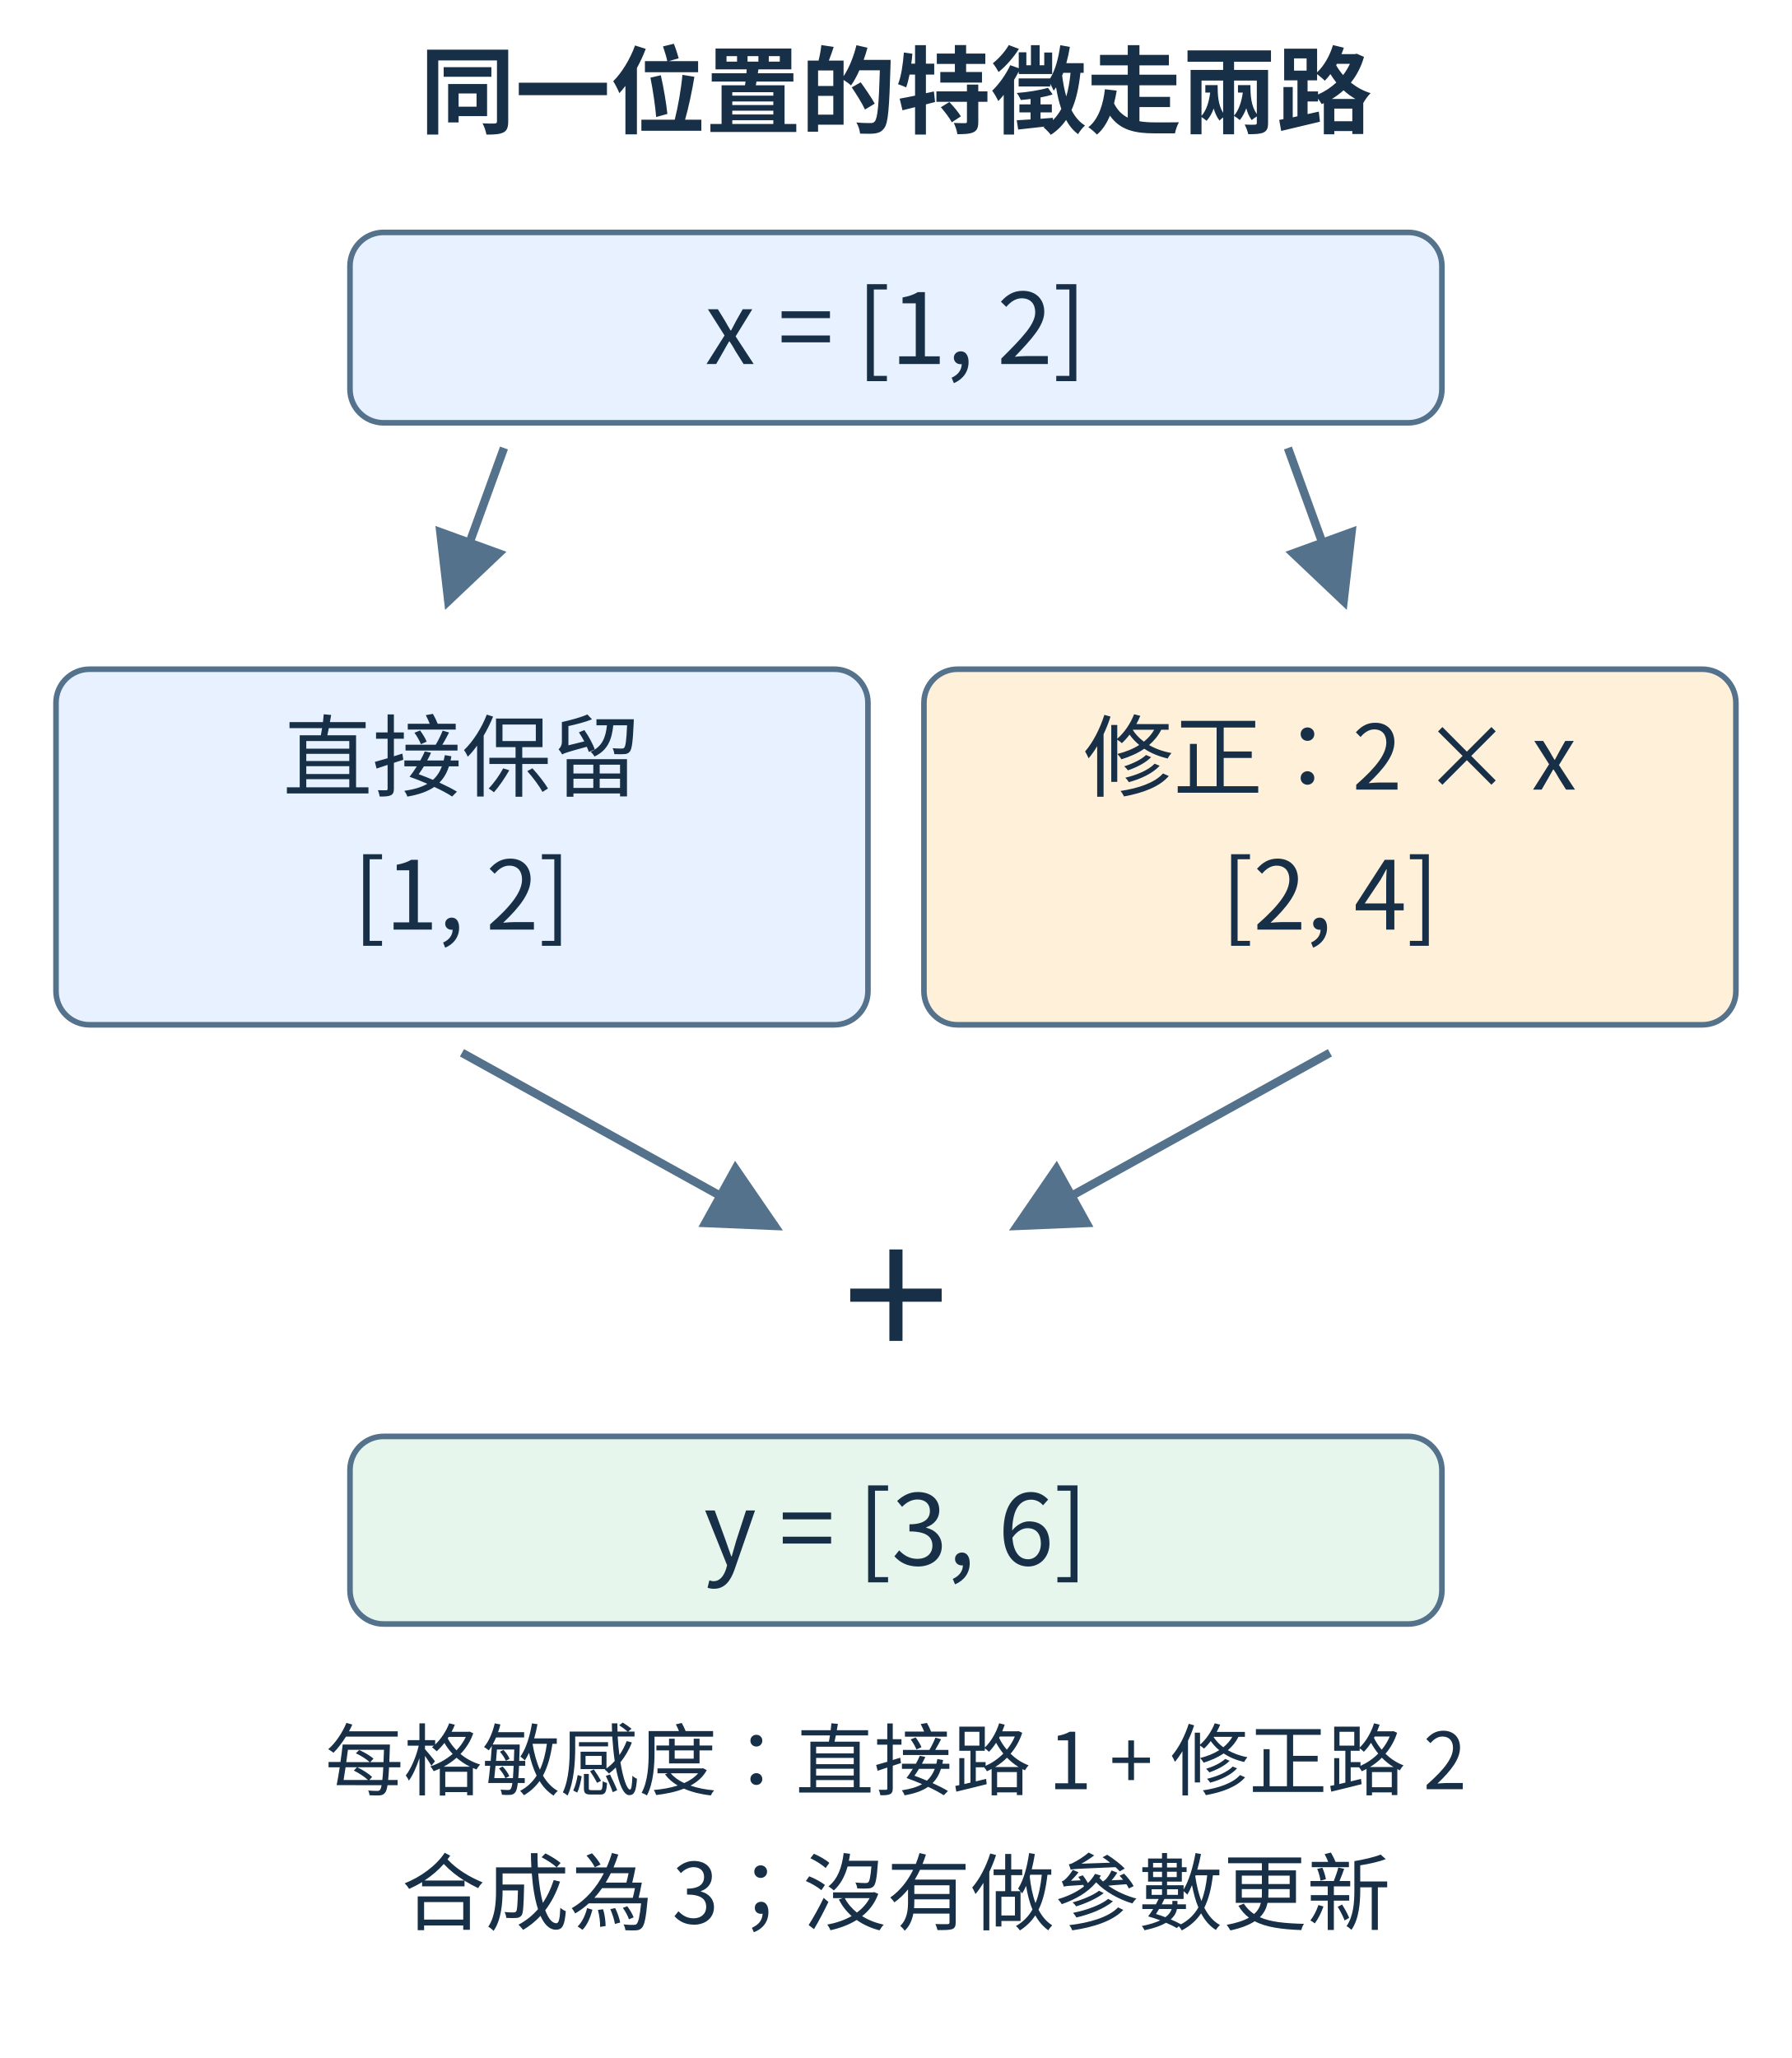
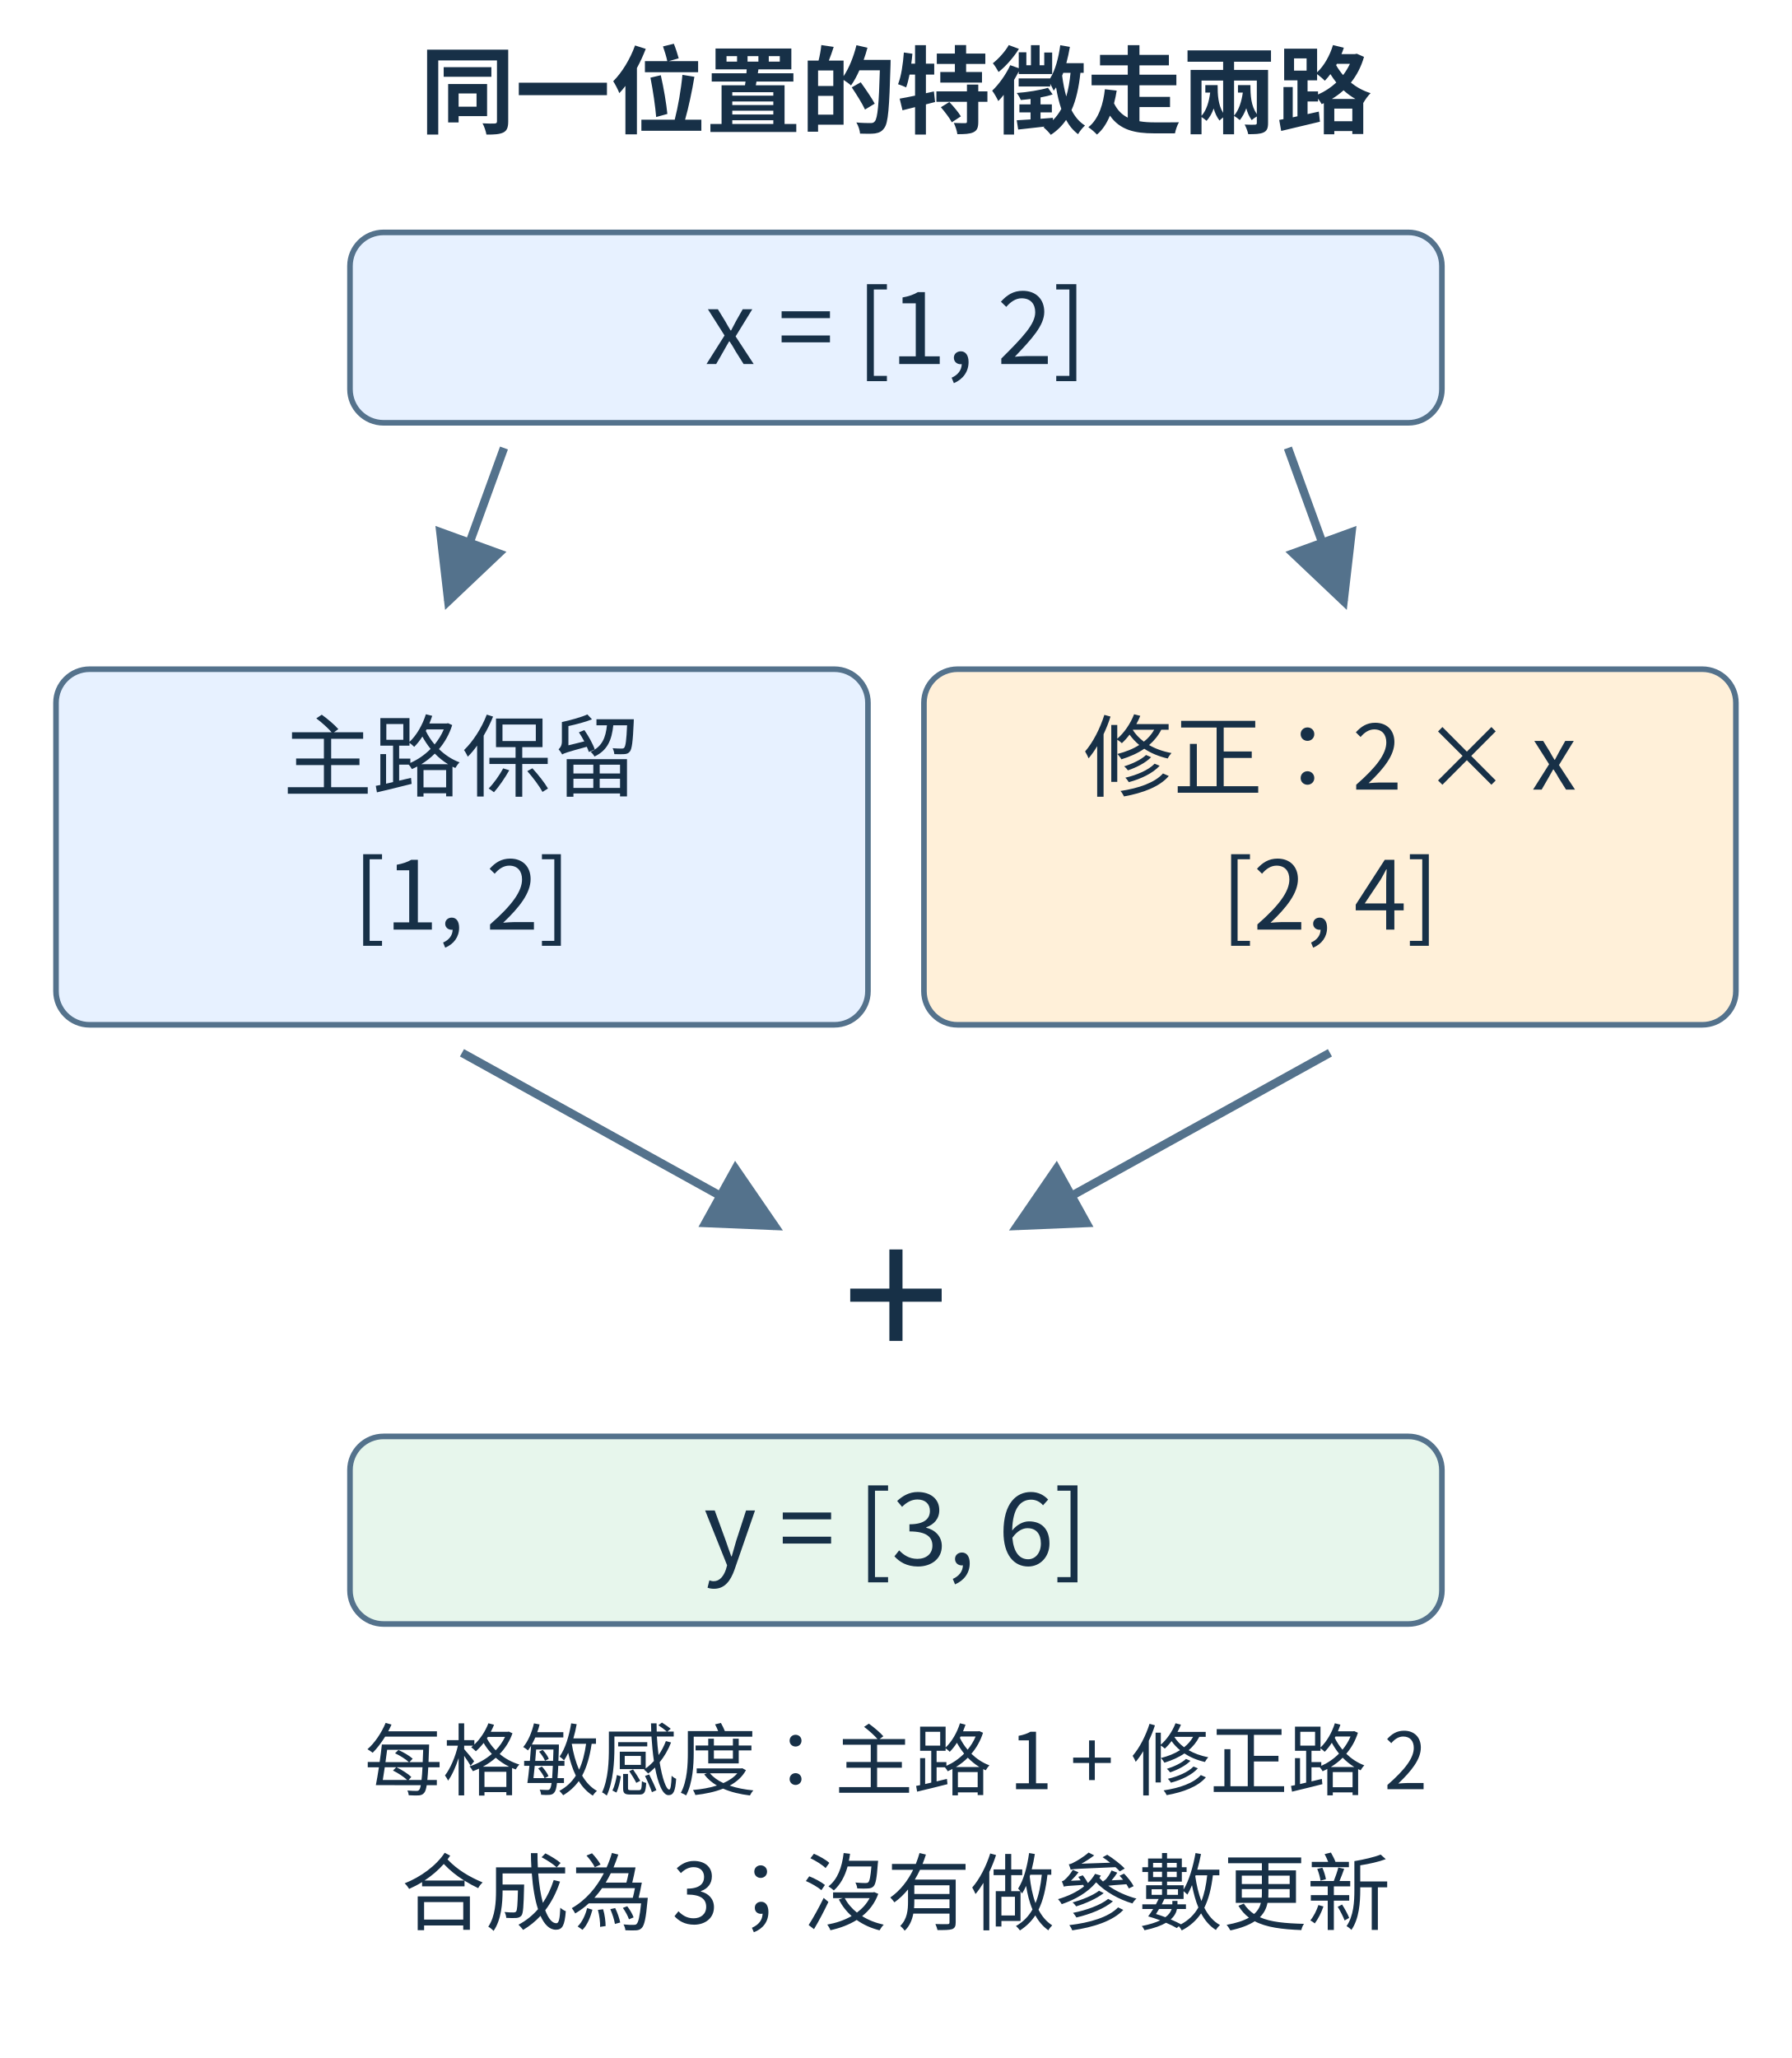
<svg xmlns="http://www.w3.org/2000/svg" width="640" height="735" viewBox="0 0 640 735" role="img" aria-labelledby="title desc">
  <defs>
    <marker id="arrow" markerWidth="9" markerHeight="9" refX="8" refY="4.5" orient="auto">
      <path d="M0,0 L9,4.5 L0,9 Z" fill="#54728c" />
    </marker>
  </defs>
  <rect width="640" height="735" fill="#fff" />
  <g font-family="Noto Sans CJK TC, Noto Sans TC, sans-serif">
    <text x="320" y="45" text-anchor="middle" font-size="34" fill="#173047" font-weight="bold">同一位置的特徵走兩路</text>
    <rect x="125" y="83" width="390" height="68" rx="12" fill="#e7f1ff" stroke="#54728c" stroke-width="2" />
    <text x="320" y="130" text-anchor="middle" font-size="36" fill="#173047" font-weight="normal">x = [1, 2]</text>
    <path d="M180,160 L160,215" fill="none" stroke="#54728c" stroke-width="3" marker-end="url(#arrow)" />
    <path d="M460,160 L480,215" fill="none" stroke="#54728c" stroke-width="3" marker-end="url(#arrow)" />
    <rect x="20" y="239" width="290" height="127" rx="12" fill="#e7f1ff" stroke="#54728c" stroke-width="2" />
-     <text x="165" y="282" text-anchor="middle" font-size="32" fill="#173047" font-weight="normal">直接保留</text>
+     <text x="165" y="282" text-anchor="middle" font-size="32" fill="#173047" font-weight="normal">主路保留</text>
    <text x="165" y="332" text-anchor="middle" font-size="34" fill="#173047" font-weight="normal">[1, 2]</text>
    <rect x="330" y="239" width="290" height="127" rx="12" fill="#fff0d9" stroke="#54728c" stroke-width="2" />
    <text x="475" y="282" text-anchor="middle" font-size="32" fill="#173047" font-weight="normal">修正：2 × x</text>
    <text x="475" y="332" text-anchor="middle" font-size="34" fill="#173047" font-weight="normal">[2, 4]</text>
    <path d="M165,376 L277,438" fill="none" stroke="#54728c" stroke-width="3" marker-end="url(#arrow)" />
    <path d="M475,376 L363,438" fill="none" stroke="#54728c" stroke-width="3" marker-end="url(#arrow)" />
    <text x="320" y="480" text-anchor="middle" font-size="46" fill="#173047" font-weight="bold">＋</text>
    <rect x="125" y="513" width="390" height="67" rx="12" fill="#e7f6ec" stroke="#54728c" stroke-width="2" />
    <text x="320" y="559" text-anchor="middle" font-size="36" fill="#173047" font-weight="normal">y = [3, 6]</text>
-     <text x="320" y="639" text-anchor="middle" font-size="28" fill="#173047" font-weight="normal">每格敏感度：直接路 1 + 修正路 2</text>
+     <text x="320" y="639" text-anchor="middle" font-size="28" fill="#173047" font-weight="normal">每格敏感度：主路 1 + 修正路 2</text>
    <text x="320" y="687" text-anchor="middle" font-size="30" fill="#173047" font-weight="normal">合成為 3；沒有做參數更新</text>
  </g>
</svg>
